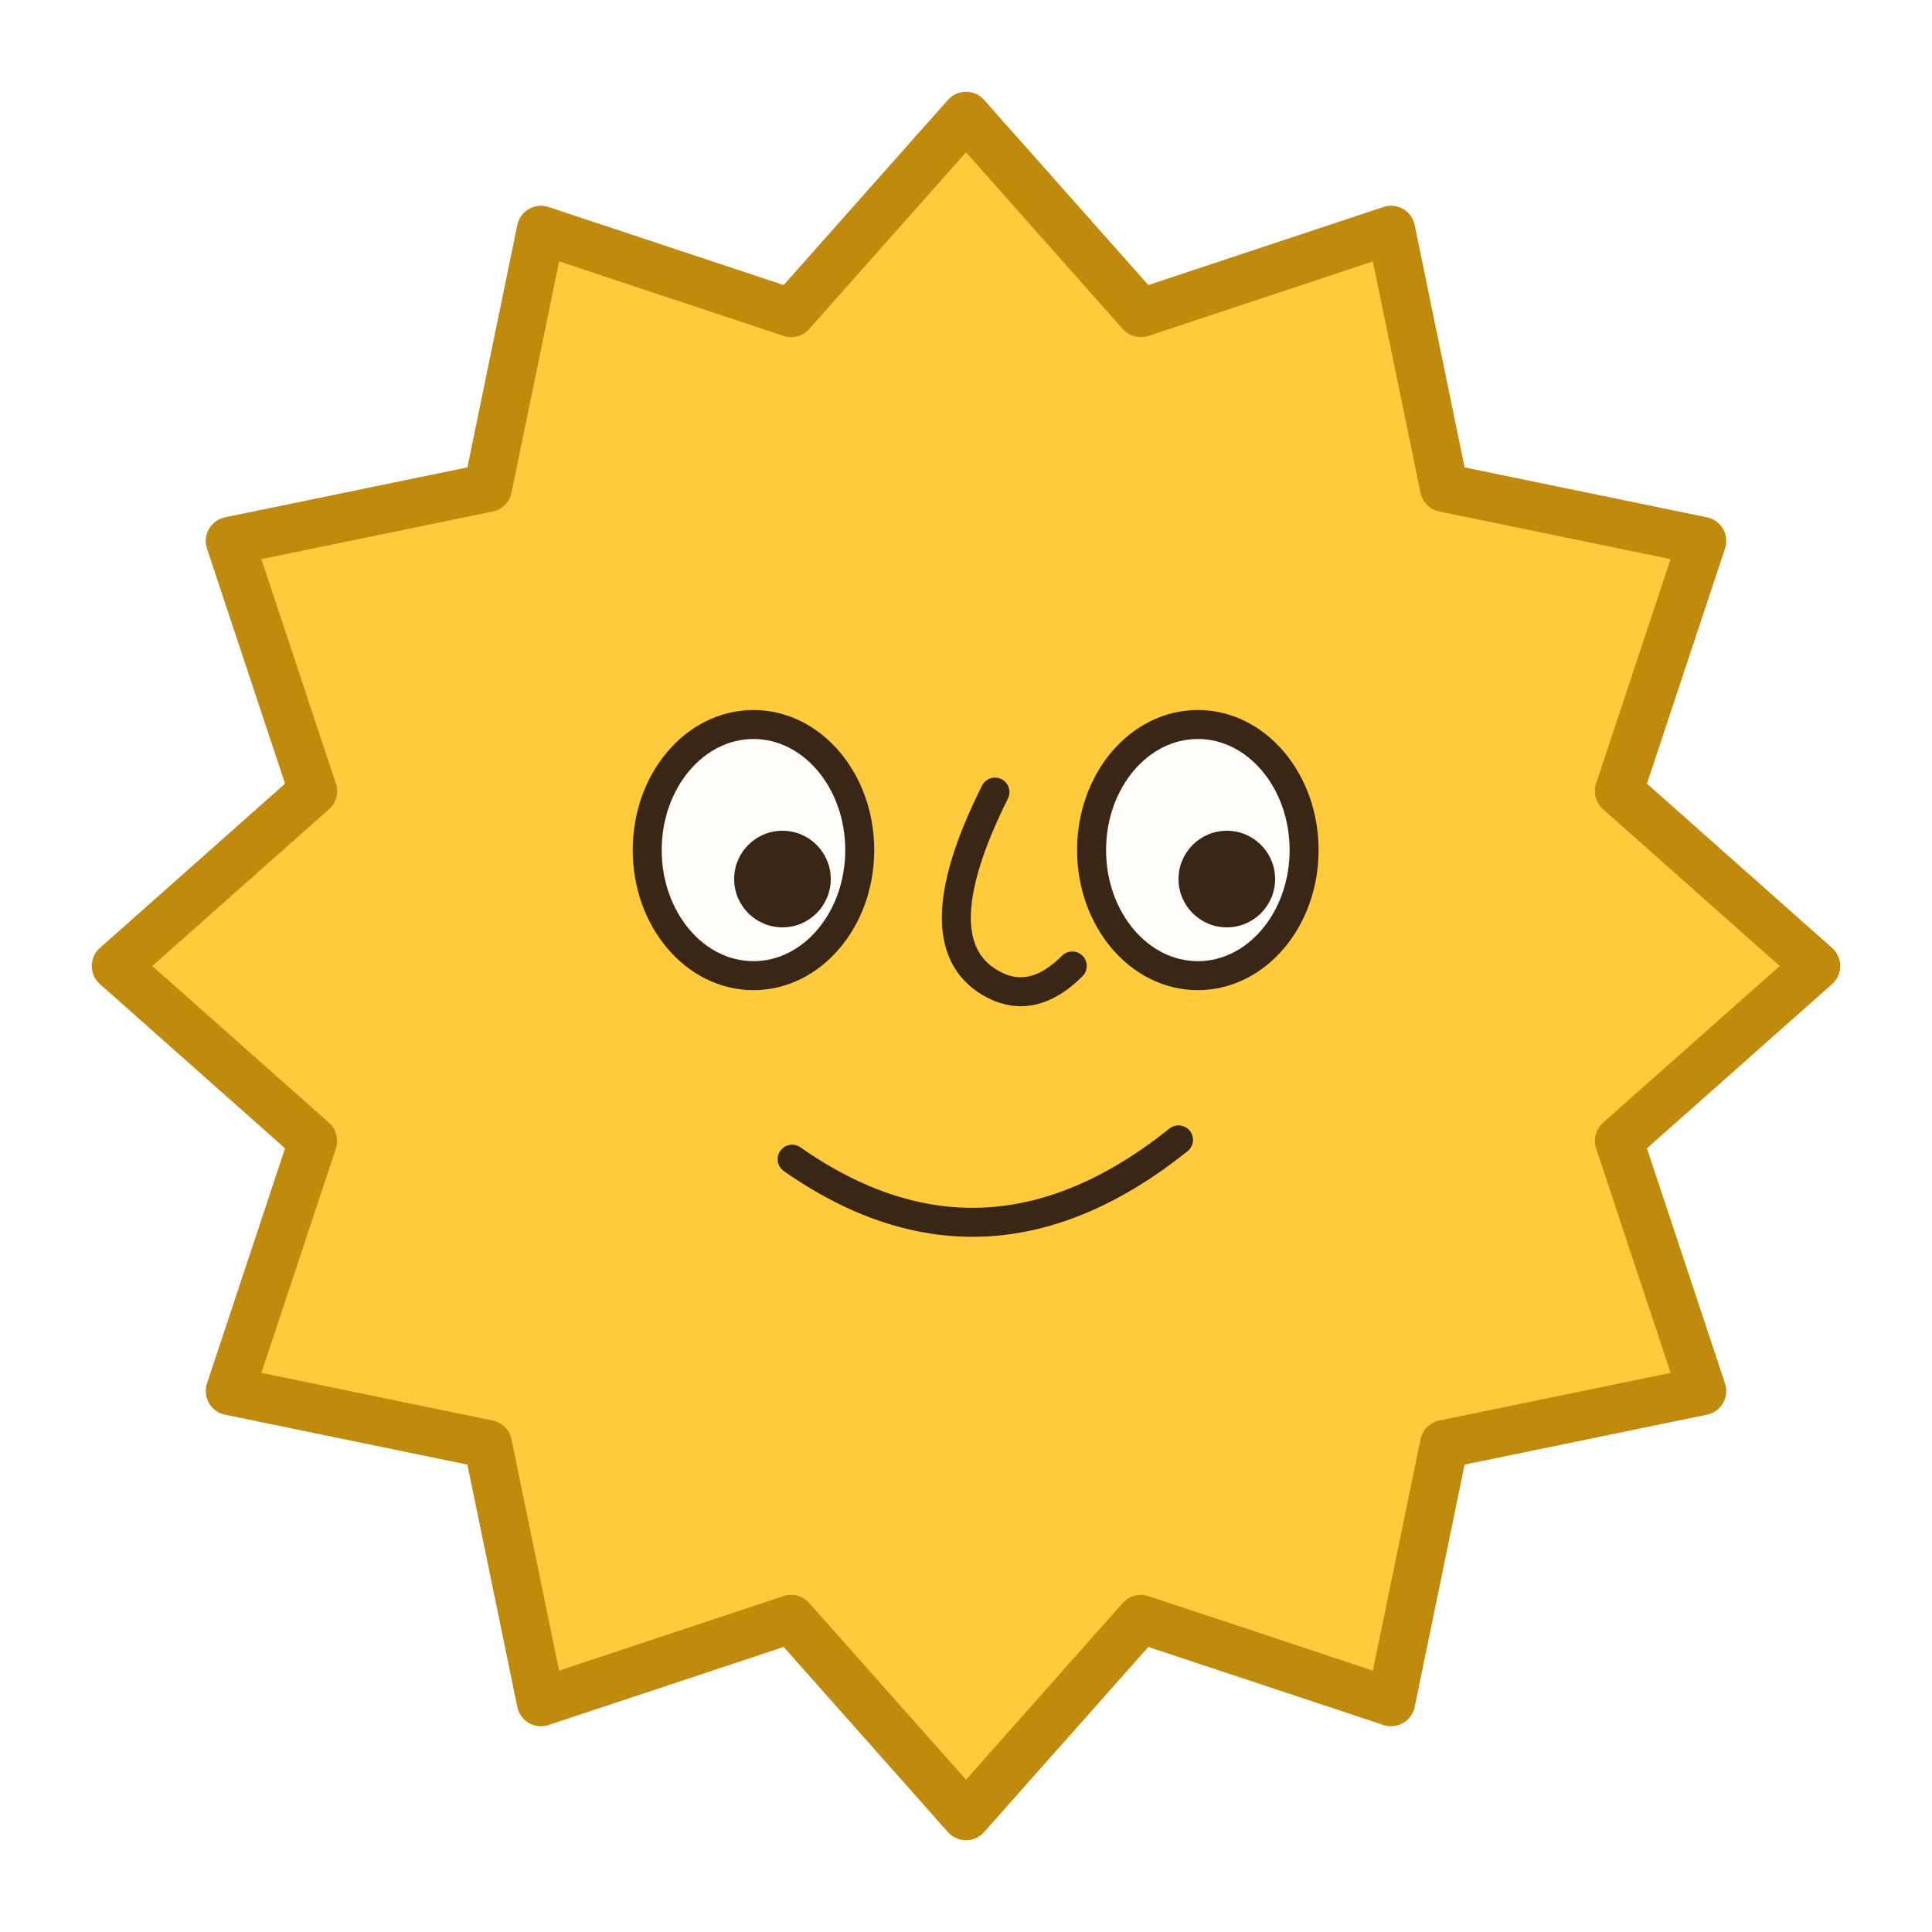
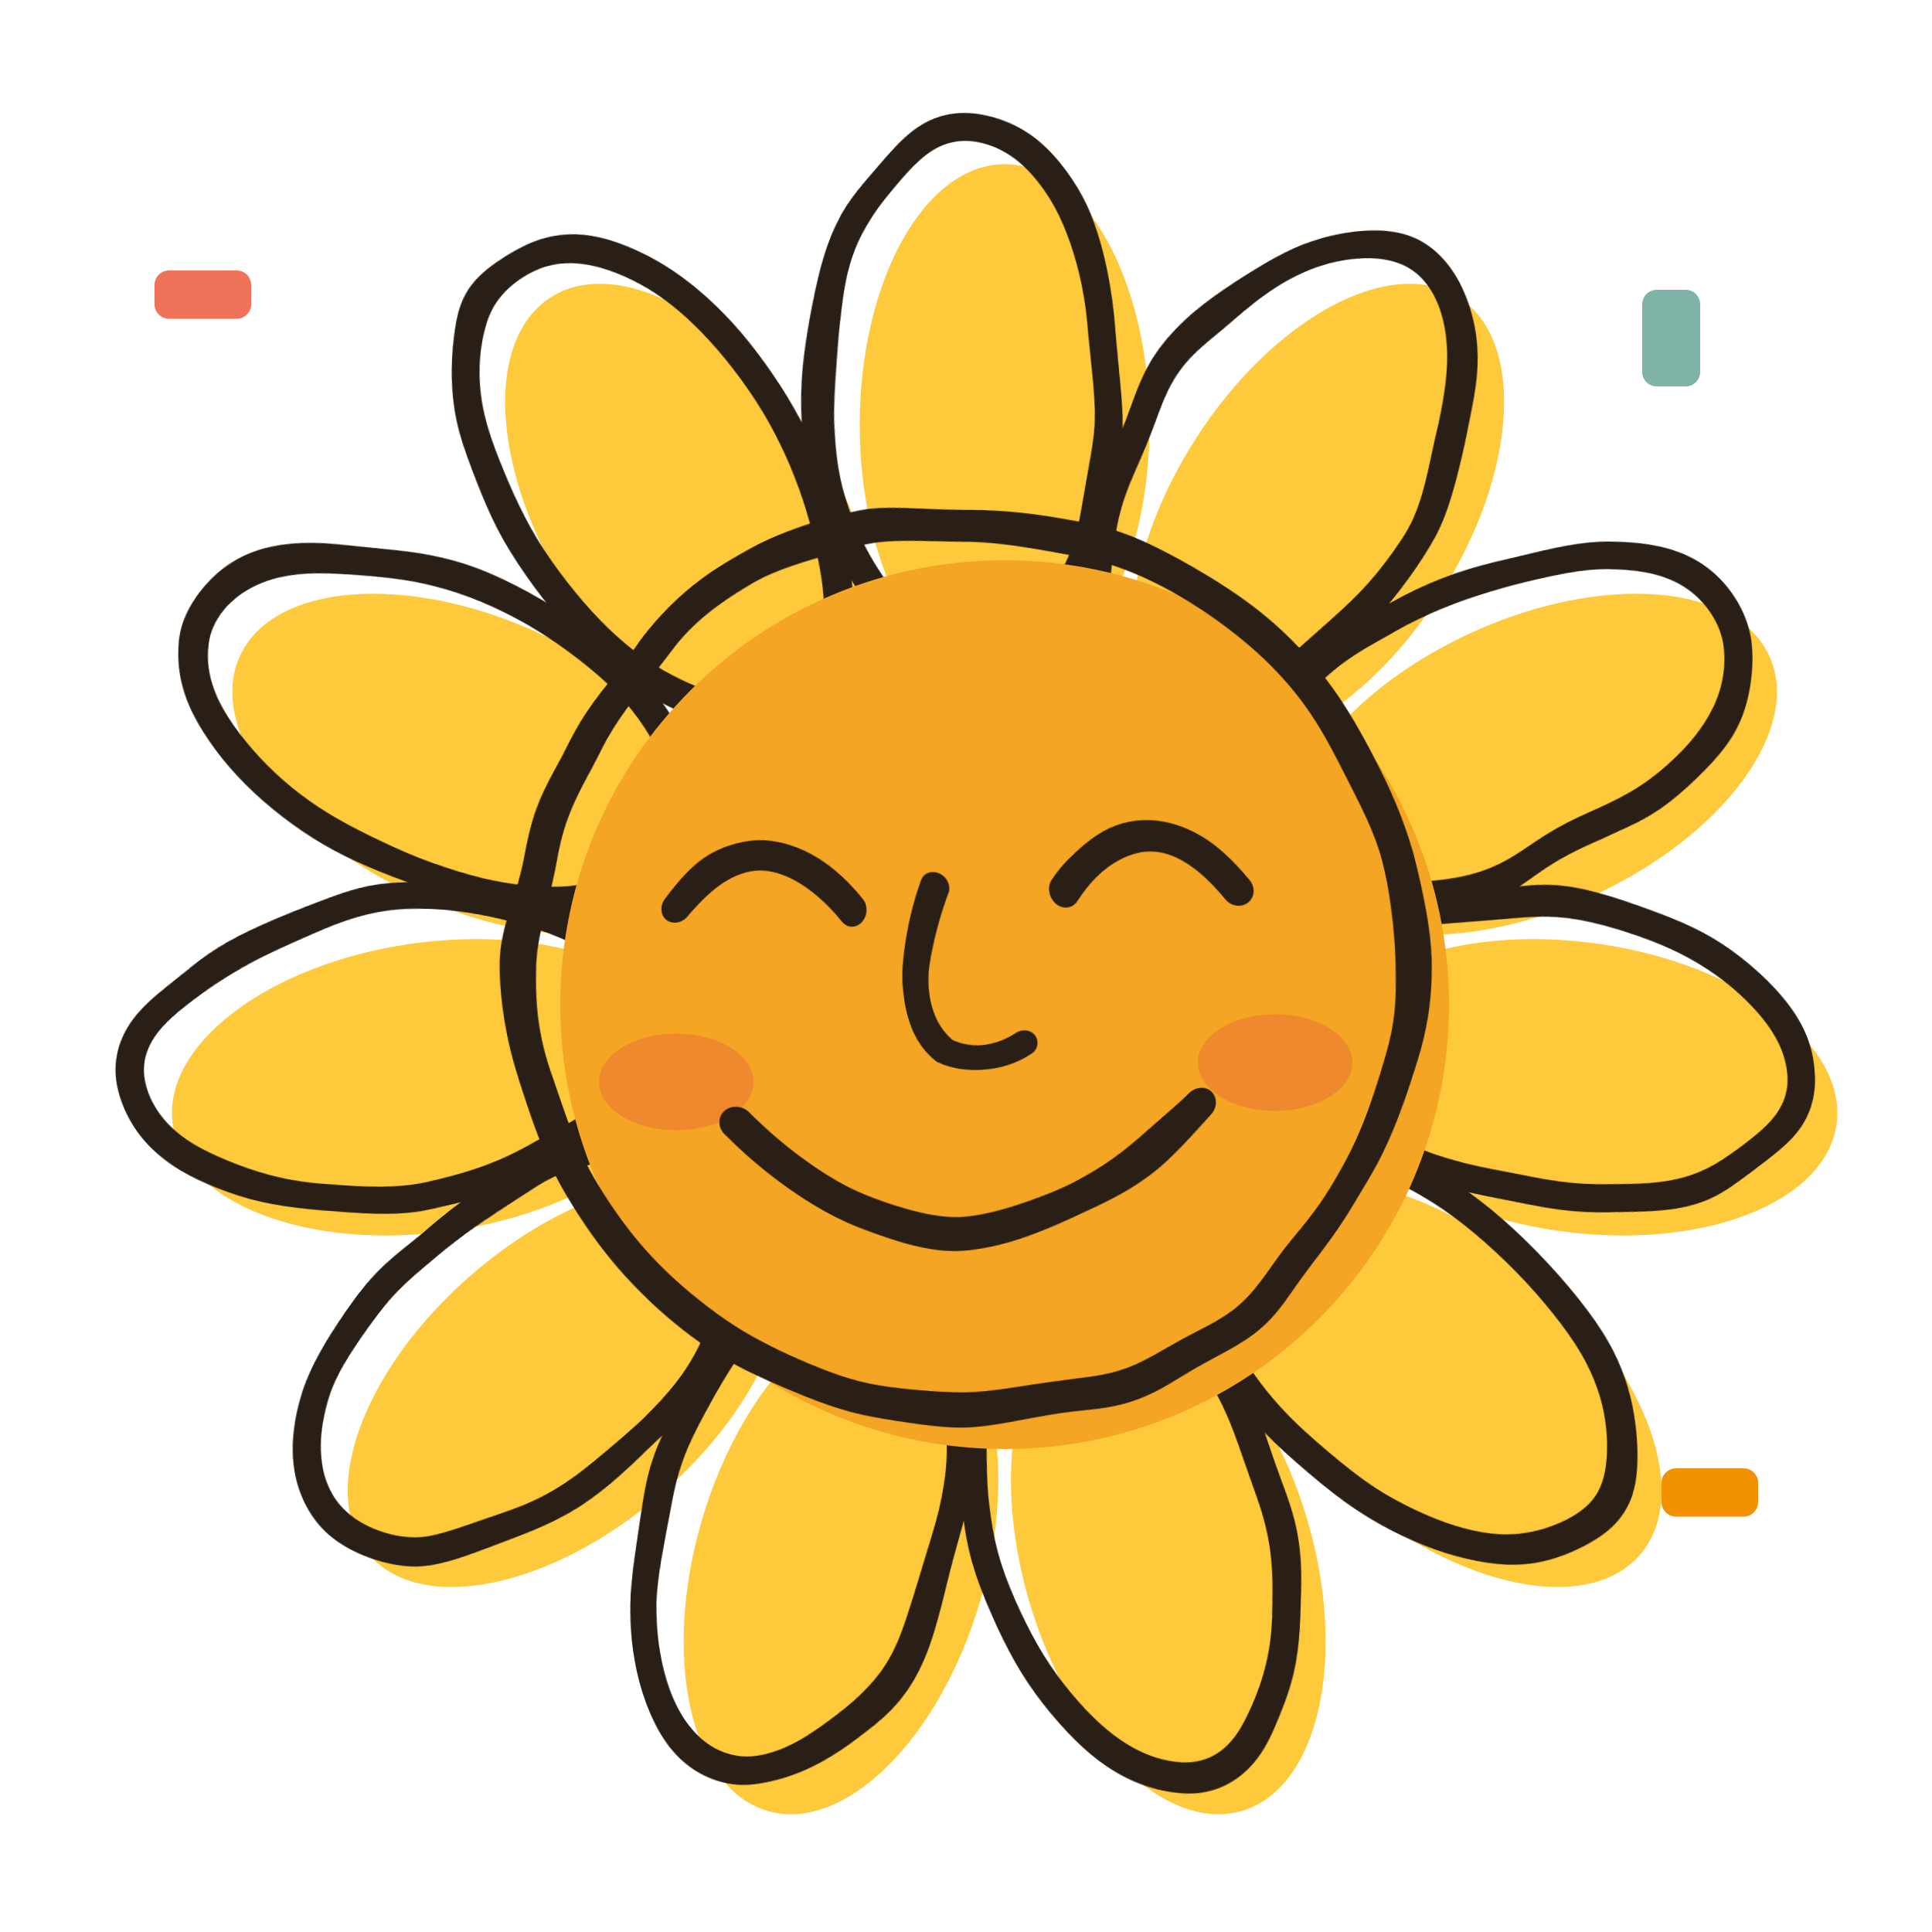
- <svg xmlns="http://www.w3.org/2000/svg" viewBox="0 0 200 200" role="img" aria-label="Events">
-   <polygon points="100.0,12.0 118.1,32.4 144.0,23.8 149.5,50.5 176.2,56.0 167.6,81.9 188.0,100.0 167.6,118.1 176.2,144.0 149.5,149.5 144.0,176.2 118.1,167.6 100.0,188.0 81.9,167.6 56.0,176.2 50.5,149.5 23.8,144.0 32.4,118.1 12.0,100.0 32.4,81.9 23.8,56.0 50.5,50.5 56.0,23.8 81.9,32.4 " fill="#FFCB3D" stroke="#C08A0C" stroke-width="5" stroke-linejoin="round" />
-   <g class="face">
-     <ellipse cx="78" cy="88" rx="11" ry="13" fill="#FFFDF9" stroke="#3A2615" stroke-width="3" />
-     <ellipse cx="124" cy="88" rx="11" ry="13" fill="#FFFDF9" stroke="#3A2615" stroke-width="3" />
-     <circle class="pupil" cx="81" cy="91" r="5" fill="#3A2615" />
-     <circle class="pupil" cx="127" cy="91" r="5" fill="#3A2615" />
-     <path d="M 103 82 q -8 16 0 20 q 4 2 8 -2 M 82 120 q 20 14 40 -2" fill="none" stroke="#3A2615" stroke-width="3" stroke-linecap="round" />
+ <svg xmlns="http://www.w3.org/2000/svg" xmlns:xlink="http://www.w3.org/1999/xlink" viewBox="0 0 200 200" role="img" aria-label="Events">
+   <defs>
+     <filter id="ink" x="-15%" y="-15%" width="130%" height="130%">
+       <feTurbulence type="fractalNoise" baseFrequency="0.045" numOctaves="2" seed="31" />
+       <feDisplacementMap in="SourceGraphic" scale="2.8" />
+     </filter>
+     <g id="petals">
+       <ellipse cx="100" cy="40" rx="15" ry="27" />
+       <ellipse cx="100" cy="40" rx="15" ry="27" transform="rotate(32.7 100 100)" />
+       <ellipse cx="100" cy="40" rx="15" ry="27" transform="rotate(65.5 100 100)" />
+       <ellipse cx="100" cy="40" rx="15" ry="27" transform="rotate(98.2 100 100)" />
+       <ellipse cx="100" cy="40" rx="15" ry="27" transform="rotate(130.9 100 100)" />
+       <ellipse cx="100" cy="40" rx="15" ry="27" transform="rotate(163.6 100 100)" />
+       <ellipse cx="100" cy="40" rx="15" ry="27" transform="rotate(196.4 100 100)" />
+       <ellipse cx="100" cy="40" rx="15" ry="27" transform="rotate(229.1 100 100)" />
+       <ellipse cx="100" cy="40" rx="15" ry="27" transform="rotate(261.8 100 100)" />
+       <ellipse cx="100" cy="40" rx="15" ry="27" transform="rotate(294.5 100 100)" />
+       <ellipse cx="100" cy="40" rx="15" ry="27" transform="rotate(327.3 100 100)" />
+     </g>
+   </defs>
+   <style>
+ .spin{animation:spin 26s linear infinite;transform-origin:100px 100px}
+ @keyframes spin{to{transform:rotate(360deg)}}
+ .joy{animation:joy 2.2s ease-in-out infinite;transform-origin:100px 100px}
+ @keyframes joy{0%,100%{transform:scale(1)}50%{transform:scale(1.04)}}
+ .c{animation:tw 2s ease-in-out infinite;transform-box:fill-box;transform-origin:center}
+ .c2{animation-delay:.6s}.c3{animation-delay:1.2s}
+ @keyframes tw{0%,100%{opacity:.15;transform:rotate(0) scale(.7)}50%{opacity:1;transform:rotate(40deg) scale(1.1)}}
+ .squint{animation:sq 4.4s infinite;transform-box:fill-box;transform-origin:center}
+ @keyframes sq{0%,88%,100%{transform:scaleY(1)}93%{transform:scaleY(1.5) translateY(-1px)}}
+ @media (prefers-reduced-motion: reduce){*{animation:none!important}}
+ </style>
+   <rect class="c" x="16" y="28" width="10" height="5" rx="1.5" fill="#F07258" />
+   <rect class="c c2" x="172" y="152" width="10" height="5" rx="1.5" fill="#F39200" />
+   <rect class="c c3" x="170" y="30" width="6" height="10" rx="1.5" fill="#7FB3A8" />
+   <g class="spin">
+     <use href="#petals" xlink:href="#petals" fill="#FFC93C" transform="translate(4 4)" />
+     <use href="#petals" xlink:href="#petals" fill="none" stroke="#2A1F16" stroke-width="3" filter="url(#ink)" />
+   </g>
+   <g class="joy">
+     <circle cx="104" cy="104" r="46" fill="#F5A524" />
+     <circle cx="100" cy="100" r="46" fill="none" stroke="#2A1F16" stroke-width="3.4" filter="url(#ink)" />
+     <ellipse cx="70" cy="112" rx="8" ry="5" fill="#E8603C" opacity=".4" />
+     <ellipse cx="132" cy="110" rx="8" ry="5" fill="#E8603C" opacity=".4" />
+     <g filter="url(#ink)" fill="none" stroke="#2A1F16" stroke-width="3.2" stroke-linecap="round">
+       <path class="squint" d="M70 94 q9 -11 18 0" />
+       <path class="squint" d="M110 92 q9 -11 18 0" />
+       <path d="M97 92 q-5 12 1 17 q4 2 8 -1" stroke-width="2.8" />
+       <path d="M76 116 q24 24 48 -2" stroke-width="3.4" />
+     </g>
  </g>
</svg>
